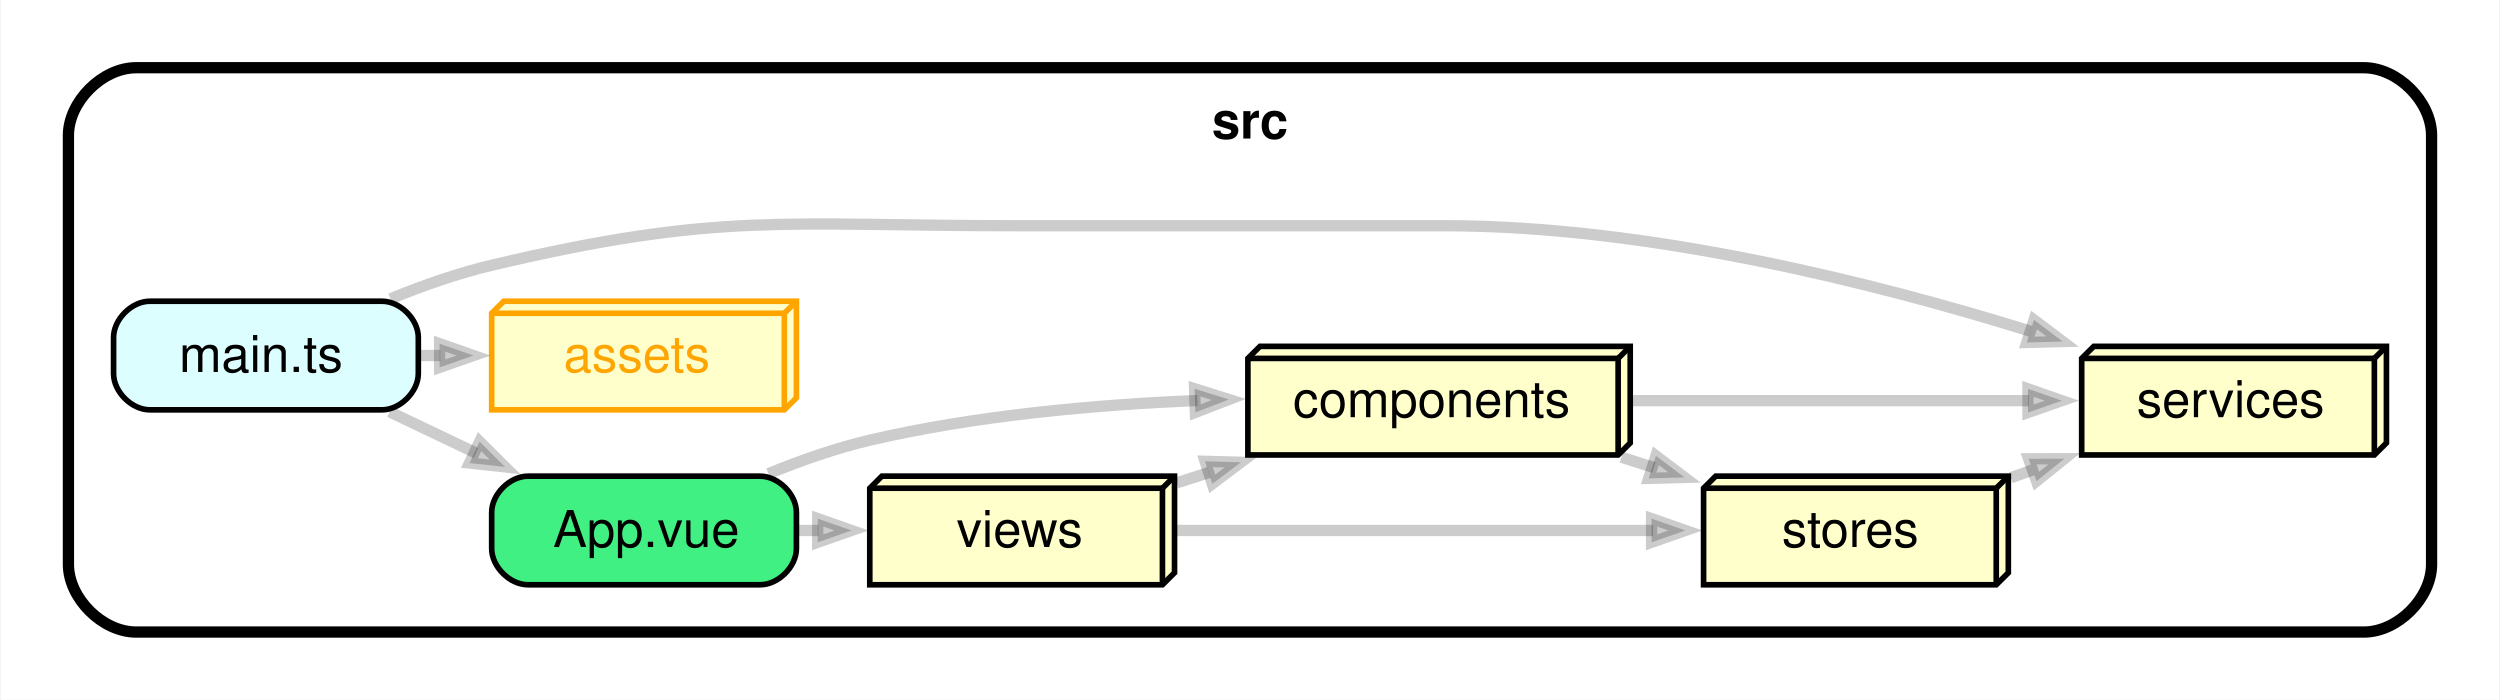
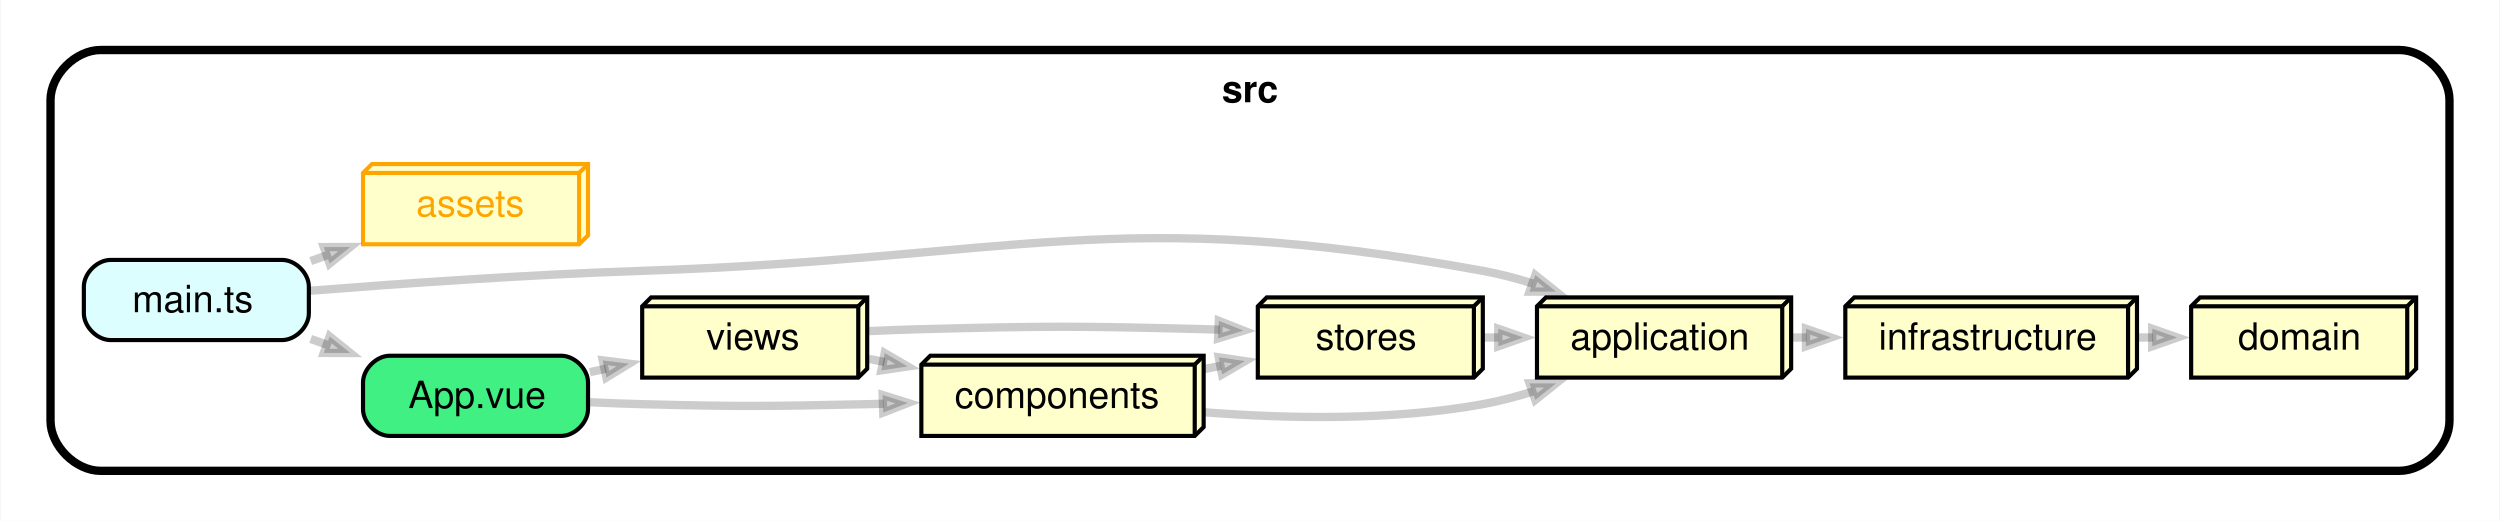
- <svg xmlns="http://www.w3.org/2000/svg" xmlns:xlink="http://www.w3.org/1999/xlink" width="443pt" height="124pt" viewBox="0.00 0.00 442.75 124.00">
-   <g id="graph0" class="graph" transform="scale(1 1) rotate(0) translate(4 120)">
-     <polygon fill="white" stroke="none" points="-4,4 -4,-120 438.75,-120 438.75,4 -4,4" />
+ <svg xmlns="http://www.w3.org/2000/svg" xmlns:xlink="http://www.w3.org/1999/xlink" width="600pt" height="125pt" viewBox="0.00 0.00 599.75 125.00">
+   <g id="graph0" class="graph" transform="scale(1 1) rotate(0) translate(4 121)">
+     <polygon fill="white" stroke="none" points="-4,4 -4,-121 595.75,-121 595.75,4 -4,4" />
    <g id="clust1" class="cluster">
-       <path fill="#ffffff" stroke="black" stroke-width="2" d="M20,-8C20,-8 414.75,-8 414.75,-8 420.75,-8 426.75,-14 426.75,-20 426.75,-20 426.75,-96 426.75,-96 426.75,-102 420.75,-108 414.75,-108 414.75,-108 20,-108 20,-108 14,-108 8,-102 8,-96 8,-96 8,-20 8,-20 8,-14 14,-8 20,-8" />
-       <text text-anchor="middle" x="217.38" y="-95.45" font-family="Helvetica,sans-Serif" font-weight="bold" font-size="9.00">src</text>
+       <path fill="#ffffff" stroke="black" stroke-width="2" d="M20,-8C20,-8 571.75,-8 571.75,-8 577.75,-8 583.75,-14 583.75,-20 583.75,-20 583.75,-97 583.75,-97 583.75,-103 577.75,-109 571.75,-109 571.75,-109 20,-109 20,-109 14,-109 8,-103 8,-97 8,-97 8,-20 8,-20 8,-14 14,-8 20,-8" />
+       <text text-anchor="middle" x="295.88" y="-96.45" font-family="Helvetica,sans-Serif" font-weight="bold" font-size="9.00">src</text>
    </g>
    <g id="node1" class="node">
      <g id="a_node1">
        <a xlink:href="src/App.vue" xlink:title="App.vue">
          <path fill="#41f083" stroke="black" d="M130.58,-35.62C130.58,-35.62 89.42,-35.62 89.42,-35.62 86.21,-35.62 83,-32.42 83,-29.21 83,-29.21 83,-22.79 83,-22.79 83,-19.58 86.21,-16.38 89.42,-16.38 89.42,-16.38 130.58,-16.38 130.58,-16.38 133.79,-16.38 137,-19.58 137,-22.79 137,-22.79 137,-29.21 137,-29.21 137,-32.42 133.79,-35.62 130.58,-35.62" />
          <text text-anchor="start" x="93.88" y="-23.07" font-family="Helvetica,sans-Serif" font-size="9.00">App.vue</text>
        </a>
      </g>
    </g>
    <g id="node2" class="node">
      <g id="a_node2">
        <a xlink:href="src/components" xlink:title="components">
-           <polygon fill="#ffffcc" stroke="black" points="284.75,-58.62 219.14,-58.62 217,-56.49 217,-39.38 282.61,-39.38 284.75,-41.51 284.75,-58.62" />
-           <polyline fill="none" stroke="black" points="282.61,-56.49 217,-56.49" />
-           <polyline fill="none" stroke="black" points="282.61,-56.49 282.61,-39.38" />
-           <polyline fill="none" stroke="black" points="282.61,-56.49 284.75,-58.62" />
-           <text text-anchor="start" x="225" y="-46.08" font-family="Helvetica,sans-Serif" font-size="9.00">components</text>
+           <polygon fill="#ffffcc" stroke="black" points="284.75,-35.62 219.14,-35.62 217,-33.49 217,-16.38 282.61,-16.38 284.75,-18.51 284.75,-35.62" />
+           <polyline fill="none" stroke="black" points="282.61,-33.49 217,-33.49" />
+           <polyline fill="none" stroke="black" points="282.61,-33.49 282.61,-16.38" />
+           <polyline fill="none" stroke="black" points="282.61,-33.49 284.75,-35.62" />
+           <text text-anchor="start" x="225" y="-23.07" font-family="Helvetica,sans-Serif" font-size="9.00">components</text>
        </a>
      </g>
    </g>
    <g id="edge1" class="edge">
-       <path fill="none" stroke="#000000" stroke-width="2" stroke-opacity="0.2" d="M132.05,-36.07C137.76,-38.4 144.01,-40.6 150,-42 168.76,-46.39 190.01,-48.29 208.06,-49.03" />
-       <polygon fill="#000000" fill-opacity="0.2" stroke="#000000" stroke-width="2" stroke-opacity="0.2" points="207.55,-51.12 213.62,-49.21 207.69,-46.92 207.55,-51.12" />
+       <path fill="none" stroke="#000000" stroke-width="2" stroke-opacity="0.2" d="M137.43,-24.46C141.63,-24.27 145.93,-24.1 150,-24 173.99,-23.39 180.01,-23.48 204,-24 205.3,-24.03 206.61,-24.06 207.94,-24.1" />
+       <polygon fill="#000000" fill-opacity="0.2" stroke="#000000" stroke-width="2" stroke-opacity="0.2" points="207.71,-26.19 213.78,-24.29 207.85,-21.99 207.71,-26.19" />
    </g>
    <g id="node3" class="node">
      <g id="a_node3">
        <a xlink:href="src/views" xlink:title="views">
-           <polygon fill="#ffffcc" stroke="black" points="204,-35.62 152.14,-35.62 150,-33.49 150,-16.38 201.86,-16.38 204,-18.51 204,-35.62" />
-           <polyline fill="none" stroke="black" points="201.86,-33.49 150,-33.49" />
-           <polyline fill="none" stroke="black" points="201.86,-33.49 201.86,-16.38" />
-           <polyline fill="none" stroke="black" points="201.86,-33.49 204,-35.62" />
-           <text text-anchor="start" x="165.38" y="-23.07" font-family="Helvetica,sans-Serif" font-size="9.00">views</text>
+           <polygon fill="#ffffcc" stroke="black" points="204,-49.62 152.14,-49.62 150,-47.49 150,-30.38 201.86,-30.38 204,-32.51 204,-49.62" />
+           <polyline fill="none" stroke="black" points="201.86,-47.49 150,-47.49" />
+           <polyline fill="none" stroke="black" points="201.86,-47.49 201.86,-30.38" />
+           <polyline fill="none" stroke="black" points="201.86,-47.49 204,-49.62" />
+           <text text-anchor="start" x="165.38" y="-37.08" font-family="Helvetica,sans-Serif" font-size="9.00">views</text>
        </a>
      </g>
    </g>
    <g id="edge2" class="edge">
-       <path fill="none" stroke="#000000" stroke-width="2" stroke-opacity="0.2" d="M137.44,-26C138.58,-26 139.74,-26 140.9,-26" />
-       <polygon fill="#000000" fill-opacity="0.2" stroke="#000000" stroke-width="2" stroke-opacity="0.2" points="140.77,-28.1 146.77,-26 140.77,-23.9 140.77,-28.1" />
+       <path fill="none" stroke="#000000" stroke-width="2" stroke-opacity="0.2" d="M137.44,-31.69C138.71,-31.97 140,-32.25 141.29,-32.52" />
+       <polygon fill="#000000" fill-opacity="0.2" stroke="#000000" stroke-width="2" stroke-opacity="0.2" points="140.53,-34.51 146.84,-33.72 141.41,-30.4 140.53,-34.51" />
+     </g>
+     <g id="node4" class="node">
+       <g id="a_node4">
+         <a xlink:href="src/application" xlink:title="application">
+           <polygon fill="#ffffcc" stroke="black" points="425.75,-49.62 366.89,-49.62 364.75,-47.49 364.75,-30.38 423.61,-30.38 425.75,-32.51 425.75,-49.62" />
+           <polyline fill="none" stroke="black" points="423.61,-47.49 364.75,-47.49" />
+           <polyline fill="none" stroke="black" points="423.61,-47.49 423.61,-30.38" />
+           <polyline fill="none" stroke="black" points="423.61,-47.49 425.75,-49.62" />
+           <text text-anchor="start" x="372.75" y="-37.08" font-family="Helvetica,sans-Serif" font-size="9.00">application</text>
+         </a>
+       </g>
+     </g>
+     <g id="edge5" class="edge">
+       <path fill="none" stroke="#000000" stroke-width="2" stroke-opacity="0.2" d="M284.98,-22.05C304.55,-20.53 329.74,-19.99 351.75,-24 355.7,-24.72 359.75,-25.78 363.72,-27.03" />
+       <polygon fill="#000000" fill-opacity="0.2" stroke="#000000" stroke-width="2" stroke-opacity="0.2" points="362.97,-28.99 369.32,-28.98 364.35,-25.02 362.97,-28.99" />
+     </g>
+     <g id="node7" class="node">
+       <g id="a_node7">
+         <a xlink:href="src/stores" xlink:title="stores">
+           <polygon fill="#ffffcc" stroke="black" points="351.75,-49.62 299.89,-49.62 297.75,-47.49 297.75,-30.38 349.61,-30.38 351.75,-32.51 351.75,-49.62" />
+           <polyline fill="none" stroke="black" points="349.61,-47.49 297.75,-47.49" />
+           <polyline fill="none" stroke="black" points="349.61,-47.49 349.61,-30.38" />
+           <polyline fill="none" stroke="black" points="349.61,-47.49 351.75,-49.62" />
+           <text text-anchor="start" x="311.62" y="-37.08" font-family="Helvetica,sans-Serif" font-size="9.00">stores</text>
+         </a>
+       </g>
+     </g>
+     <g id="edge4" class="edge">
+       <path fill="none" stroke="#000000" stroke-width="2" stroke-opacity="0.2" d="M284.87,-32.43C286.21,-32.69 287.55,-32.95 288.89,-33.21" />
+       <polygon fill="#000000" fill-opacity="0.2" stroke="#000000" stroke-width="2" stroke-opacity="0.2" points="288.37,-35.25 294.66,-34.33 289.17,-31.13 288.37,-35.25" />
+     </g>
+     <g id="edge11" class="edge">
+       <path fill="none" stroke="#000000" stroke-width="2" stroke-opacity="0.2" d="M204.36,-34.87C205.61,-34.62 206.88,-34.38 208.16,-34.13" />
+       <polygon fill="#000000" fill-opacity="0.2" stroke="#000000" stroke-width="2" stroke-opacity="0.2" points="208.21,-36.26 213.7,-33.05 207.41,-32.13 208.21,-36.26" />
+     </g>
+     <g id="edge12" class="edge">
+       <path fill="none" stroke="#000000" stroke-width="2" stroke-opacity="0.2" d="M204.43,-41.54C208.63,-41.73 212.93,-41.9 217,-42 247.1,-42.77 254.65,-42.77 284.75,-42 286.02,-41.97 287.31,-41.93 288.62,-41.89" />
+       <polygon fill="#000000" fill-opacity="0.2" stroke="#000000" stroke-width="2" stroke-opacity="0.2" points="288.39,-44 294.3,-41.66 288.22,-39.8 288.39,-44" />
    </g>
    <g id="node5" class="node">
      <g id="a_node5">
-         <a xlink:href="src/stores" xlink:title="stores">
-           <polygon fill="#ffffcc" stroke="black" points="351.75,-35.62 299.89,-35.62 297.75,-33.49 297.75,-16.38 349.61,-16.38 351.75,-18.51 351.75,-35.62" />
-           <polyline fill="none" stroke="black" points="349.61,-33.49 297.75,-33.49" />
-           <polyline fill="none" stroke="black" points="349.61,-33.49 349.61,-16.38" />
-           <polyline fill="none" stroke="black" points="349.61,-33.49 351.75,-35.62" />
-           <text text-anchor="start" x="311.62" y="-23.07" font-family="Helvetica,sans-Serif" font-size="9.00">stores</text>
+         <a xlink:href="src/infrastructure" xlink:title="infrastructure">
+           <polygon fill="#ffffcc" stroke="black" points="508.75,-49.62 440.89,-49.62 438.75,-47.49 438.75,-30.38 506.61,-30.38 508.75,-32.51 508.75,-49.62" />
+           <polyline fill="none" stroke="black" points="506.61,-47.49 438.75,-47.49" />
+           <polyline fill="none" stroke="black" points="506.61,-47.49 506.61,-30.38" />
+           <polyline fill="none" stroke="black" points="506.61,-47.49 508.75,-49.62" />
+           <text text-anchor="start" x="446.75" y="-37.08" font-family="Helvetica,sans-Serif" font-size="9.00">infrastructure</text>
        </a>
      </g>
    </g>
    <g id="edge3" class="edge">
-       <path fill="none" stroke="#000000" stroke-width="2" stroke-opacity="0.2" d="M283.19,-38.98C285.1,-38.37 287.02,-37.75 288.94,-37.14" />
-       <polygon fill="#000000" fill-opacity="0.2" stroke="#000000" stroke-width="2" stroke-opacity="0.2" points="289.3,-39.23 294.37,-35.4 288.02,-35.23 289.3,-39.23" />
+       <path fill="none" stroke="#000000" stroke-width="2" stroke-opacity="0.2" d="M426.05,-40C427.18,-40 428.32,-40 429.47,-40" />
+       <polygon fill="#000000" fill-opacity="0.2" stroke="#000000" stroke-width="2" stroke-opacity="0.2" points="429.31,-42.1 435.31,-40 429.31,-37.9 429.31,-42.1" />
+     </g>
+     <g id="node8" class="node">
+       <g id="a_node8">
+         <a xlink:href="src/domain" xlink:title="domain">
+           <polygon fill="#ffffcc" stroke="black" points="575.75,-49.62 523.89,-49.62 521.75,-47.49 521.75,-30.38 573.61,-30.38 575.75,-32.51 575.75,-49.62" />
+           <polyline fill="none" stroke="black" points="573.61,-47.49 521.75,-47.49" />
+           <polyline fill="none" stroke="black" points="573.61,-47.49 573.61,-30.38" />
+           <polyline fill="none" stroke="black" points="573.61,-47.49 575.75,-49.62" />
+           <text text-anchor="start" x="533" y="-37.08" font-family="Helvetica,sans-Serif" font-size="9.00">domain</text>
+         </a>
+       </g>
+     </g>
+     <g id="edge6" class="edge">
+       <path fill="none" stroke="#000000" stroke-width="2" stroke-opacity="0.2" d="M509.11,-40C510.28,-40 511.45,-40 512.61,-40" />
+       <polygon fill="#000000" fill-opacity="0.2" stroke="#000000" stroke-width="2" stroke-opacity="0.2" points="512.41,-42.1 518.41,-40 512.41,-37.9 512.41,-42.1" />
    </g>
    <g id="node6" class="node">
      <g id="a_node6">
-         <a xlink:href="src/services" xlink:title="services">
-           <polygon fill="#ffffcc" stroke="black" points="418.75,-58.62 366.89,-58.62 364.75,-56.49 364.75,-39.38 416.61,-39.38 418.75,-41.51 418.75,-58.62" />
-           <polyline fill="none" stroke="black" points="416.61,-56.49 364.75,-56.49" />
-           <polyline fill="none" stroke="black" points="416.61,-56.49 416.61,-39.38" />
-           <polyline fill="none" stroke="black" points="416.61,-56.49 418.75,-58.62" />
-           <text text-anchor="start" x="374.5" y="-46.08" font-family="Helvetica,sans-Serif" font-size="9.00">services</text>
+         <a xlink:href="src/assets" xlink:title="no-orphans">
+           <polygon fill="#ffffcc" stroke="orange" points="137,-81.62 85.14,-81.62 83,-79.49 83,-62.38 134.86,-62.38 137,-64.51 137,-81.62" />
+           <polyline fill="none" stroke="orange" points="134.86,-79.49 83,-79.49" />
+           <polyline fill="none" stroke="orange" points="134.86,-79.49 134.86,-62.38" />
+           <polyline fill="none" stroke="orange" points="134.86,-79.49 137,-81.62" />
+           <text text-anchor="start" x="95.75" y="-69.08" font-family="Helvetica,sans-Serif" font-size="9.00" fill="orange">assets</text>
        </a>
      </g>
    </g>
-     <g id="edge4" class="edge">
-       <path fill="none" stroke="#000000" stroke-width="2" stroke-opacity="0.2" d="M285.14,-49C306.34,-49 333.79,-49 355.39,-49" />
-       <polygon fill="#000000" fill-opacity="0.2" stroke="#000000" stroke-width="2" stroke-opacity="0.2" points="355.23,-51.1 361.23,-49 355.23,-46.9 355.23,-51.1" />
+     <g id="edge10" class="edge">
+       <path fill="none" stroke="#000000" stroke-width="2" stroke-opacity="0.2" d="M352.04,-40C353.18,-40 354.34,-40 355.51,-40" />
+       <polygon fill="#000000" fill-opacity="0.2" stroke="#000000" stroke-width="2" stroke-opacity="0.2" points="355.46,-42.1 361.46,-40 355.46,-37.9 355.46,-42.1" />
    </g>
-     <g id="edge9" class="edge">
-       <path fill="none" stroke="#000000" stroke-width="2" stroke-opacity="0.2" d="M204.36,-34.43C206.24,-35.04 208.17,-35.65 210.11,-36.28" />
-       <polygon fill="#000000" fill-opacity="0.2" stroke="#000000" stroke-width="2" stroke-opacity="0.2" points="209.41,-38.26 215.76,-38.08 210.69,-34.26 209.41,-38.26" />
-     </g>
-     <g id="edge10" class="edge">
-       <path fill="none" stroke="#000000" stroke-width="2" stroke-opacity="0.2" d="M204.39,-26C228.02,-26 262.84,-26 288.78,-26" />
-       <polygon fill="#000000" fill-opacity="0.2" stroke="#000000" stroke-width="2" stroke-opacity="0.2" points="288.53,-28.1 294.53,-26 288.53,-23.9 288.53,-28.1" />
-     </g>
-     <g id="node4" class="node">
-       <g id="a_node4">
-         <a xlink:href="src/assets" xlink:title="no-orphans">
-           <polygon fill="#ffffcc" stroke="orange" points="137,-66.62 85.14,-66.62 83,-64.49 83,-47.38 134.86,-47.38 137,-49.51 137,-66.62" />
-           <polyline fill="none" stroke="orange" points="134.86,-64.49 83,-64.49" />
-           <polyline fill="none" stroke="orange" points="134.86,-64.49 134.86,-47.38" />
-           <polyline fill="none" stroke="orange" points="134.86,-64.49 137,-66.62" />
-           <text text-anchor="start" x="95.75" y="-54.08" font-family="Helvetica,sans-Serif" font-size="9.00" fill="orange">assets</text>
+     <g id="node9" class="node">
+       <g id="a_node9">
+         <a xlink:href="src/main.ts" xlink:title="main.ts">
+           <path fill="#ddfeff" stroke="black" d="M63.58,-58.62C63.58,-58.62 22.42,-58.62 22.42,-58.62 19.21,-58.62 16,-55.42 16,-52.21 16,-52.21 16,-45.79 16,-45.79 16,-42.58 19.21,-39.38 22.42,-39.38 22.42,-39.38 63.58,-39.38 63.58,-39.38 66.79,-39.38 70,-42.58 70,-45.79 70,-45.79 70,-52.21 70,-52.21 70,-55.42 66.79,-58.62 63.58,-58.62" />
+           <text text-anchor="start" x="27.62" y="-46.08" font-family="Helvetica,sans-Serif" font-size="9.00">main.ts</text>
        </a>
      </g>
    </g>
+     <g id="edge7" class="edge">
+       <path fill="none" stroke="#000000" stroke-width="2" stroke-opacity="0.2" d="M70.44,-39.65C71.71,-39.19 73,-38.74 74.29,-38.28" />
+       <polygon fill="#000000" fill-opacity="0.2" stroke="#000000" stroke-width="2" stroke-opacity="0.2" points="74.99,-40.26 79.94,-36.28 73.59,-36.3 74.99,-40.26" />
+     </g>
+     <g id="edge9" class="edge">
+       <path fill="none" stroke="#000000" stroke-width="2" stroke-opacity="0.2" d="M70.11,-51.21C91.55,-52.9 122.72,-55.1 150,-56 239.62,-58.96 263.53,-72.06 351.75,-56 355.7,-55.28 359.75,-54.22 363.72,-52.97" />
+       <polygon fill="#000000" fill-opacity="0.2" stroke="#000000" stroke-width="2" stroke-opacity="0.2" points="364.35,-54.98 369.32,-51.02 362.97,-51.01 364.35,-54.98" />
+     </g>
    <g id="edge8" class="edge">
-       <path fill="none" stroke="#000000" stroke-width="2" stroke-opacity="0.2" d="M352.19,-35.35C353.46,-35.81 354.75,-36.26 356.04,-36.72" />
-       <polygon fill="#000000" fill-opacity="0.2" stroke="#000000" stroke-width="2" stroke-opacity="0.2" points="355.34,-38.7 361.69,-38.72 356.74,-34.74 355.34,-38.7" />
-     </g>
-     <g id="node7" class="node">
-       <g id="a_node7">
-         <a xlink:href="src/main.ts" xlink:title="main.ts">
-           <path fill="#ddfeff" stroke="black" d="M63.58,-66.62C63.58,-66.62 22.42,-66.62 22.42,-66.62 19.21,-66.62 16,-63.42 16,-60.21 16,-60.21 16,-53.79 16,-53.79 16,-50.58 19.21,-47.38 22.42,-47.38 22.42,-47.38 63.58,-47.38 63.58,-47.38 66.79,-47.38 70,-50.58 70,-53.79 70,-53.79 70,-60.21 70,-60.21 70,-63.42 66.79,-66.62 63.58,-66.62" />
-           <text text-anchor="start" x="27.62" y="-54.08" font-family="Helvetica,sans-Serif" font-size="9.00">main.ts</text>
-         </a>
-       </g>
-     </g>
-     <g id="edge5" class="edge">
-       <path fill="none" stroke="#000000" stroke-width="2" stroke-opacity="0.2" d="M64.92,-47.02C69.8,-44.7 75.07,-42.18 80.21,-39.73" />
-       <polygon fill="#000000" fill-opacity="0.2" stroke="#000000" stroke-width="2" stroke-opacity="0.2" points="80.87,-41.74 85.38,-37.26 79.06,-37.95 80.87,-41.74" />
-     </g>
-     <g id="edge6" class="edge">
-       <path fill="none" stroke="#000000" stroke-width="2" stroke-opacity="0.2" d="M70.44,-57C71.58,-57 72.74,-57 73.9,-57" />
-       <polygon fill="#000000" fill-opacity="0.2" stroke="#000000" stroke-width="2" stroke-opacity="0.2" points="73.77,-59.1 79.77,-57 73.77,-54.9 73.77,-59.1" />
-     </g>
-     <g id="edge7" class="edge">
-       <path fill="none" stroke="#000000" stroke-width="2" stroke-opacity="0.2" d="M65.06,-67.05C70.76,-69.38 77.02,-71.59 83,-73 123.34,-82.54 134.55,-80 176,-80 176,-80 176,-80 251.88,-80 287.88,-80 327.89,-69.95 355.69,-61.3" />
-       <polygon fill="#000000" fill-opacity="0.2" stroke="#000000" stroke-width="2" stroke-opacity="0.2" points="356.3,-63.31 361.38,-59.48 355.02,-59.31 356.3,-63.31" />
+       <path fill="none" stroke="#000000" stroke-width="2" stroke-opacity="0.2" d="M70.44,-58.35C71.71,-58.81 73,-59.26 74.29,-59.72" />
+       <polygon fill="#000000" fill-opacity="0.2" stroke="#000000" stroke-width="2" stroke-opacity="0.2" points="73.59,-61.7 79.94,-61.72 74.99,-57.74 73.59,-61.7" />
    </g>
  </g>
</svg>
